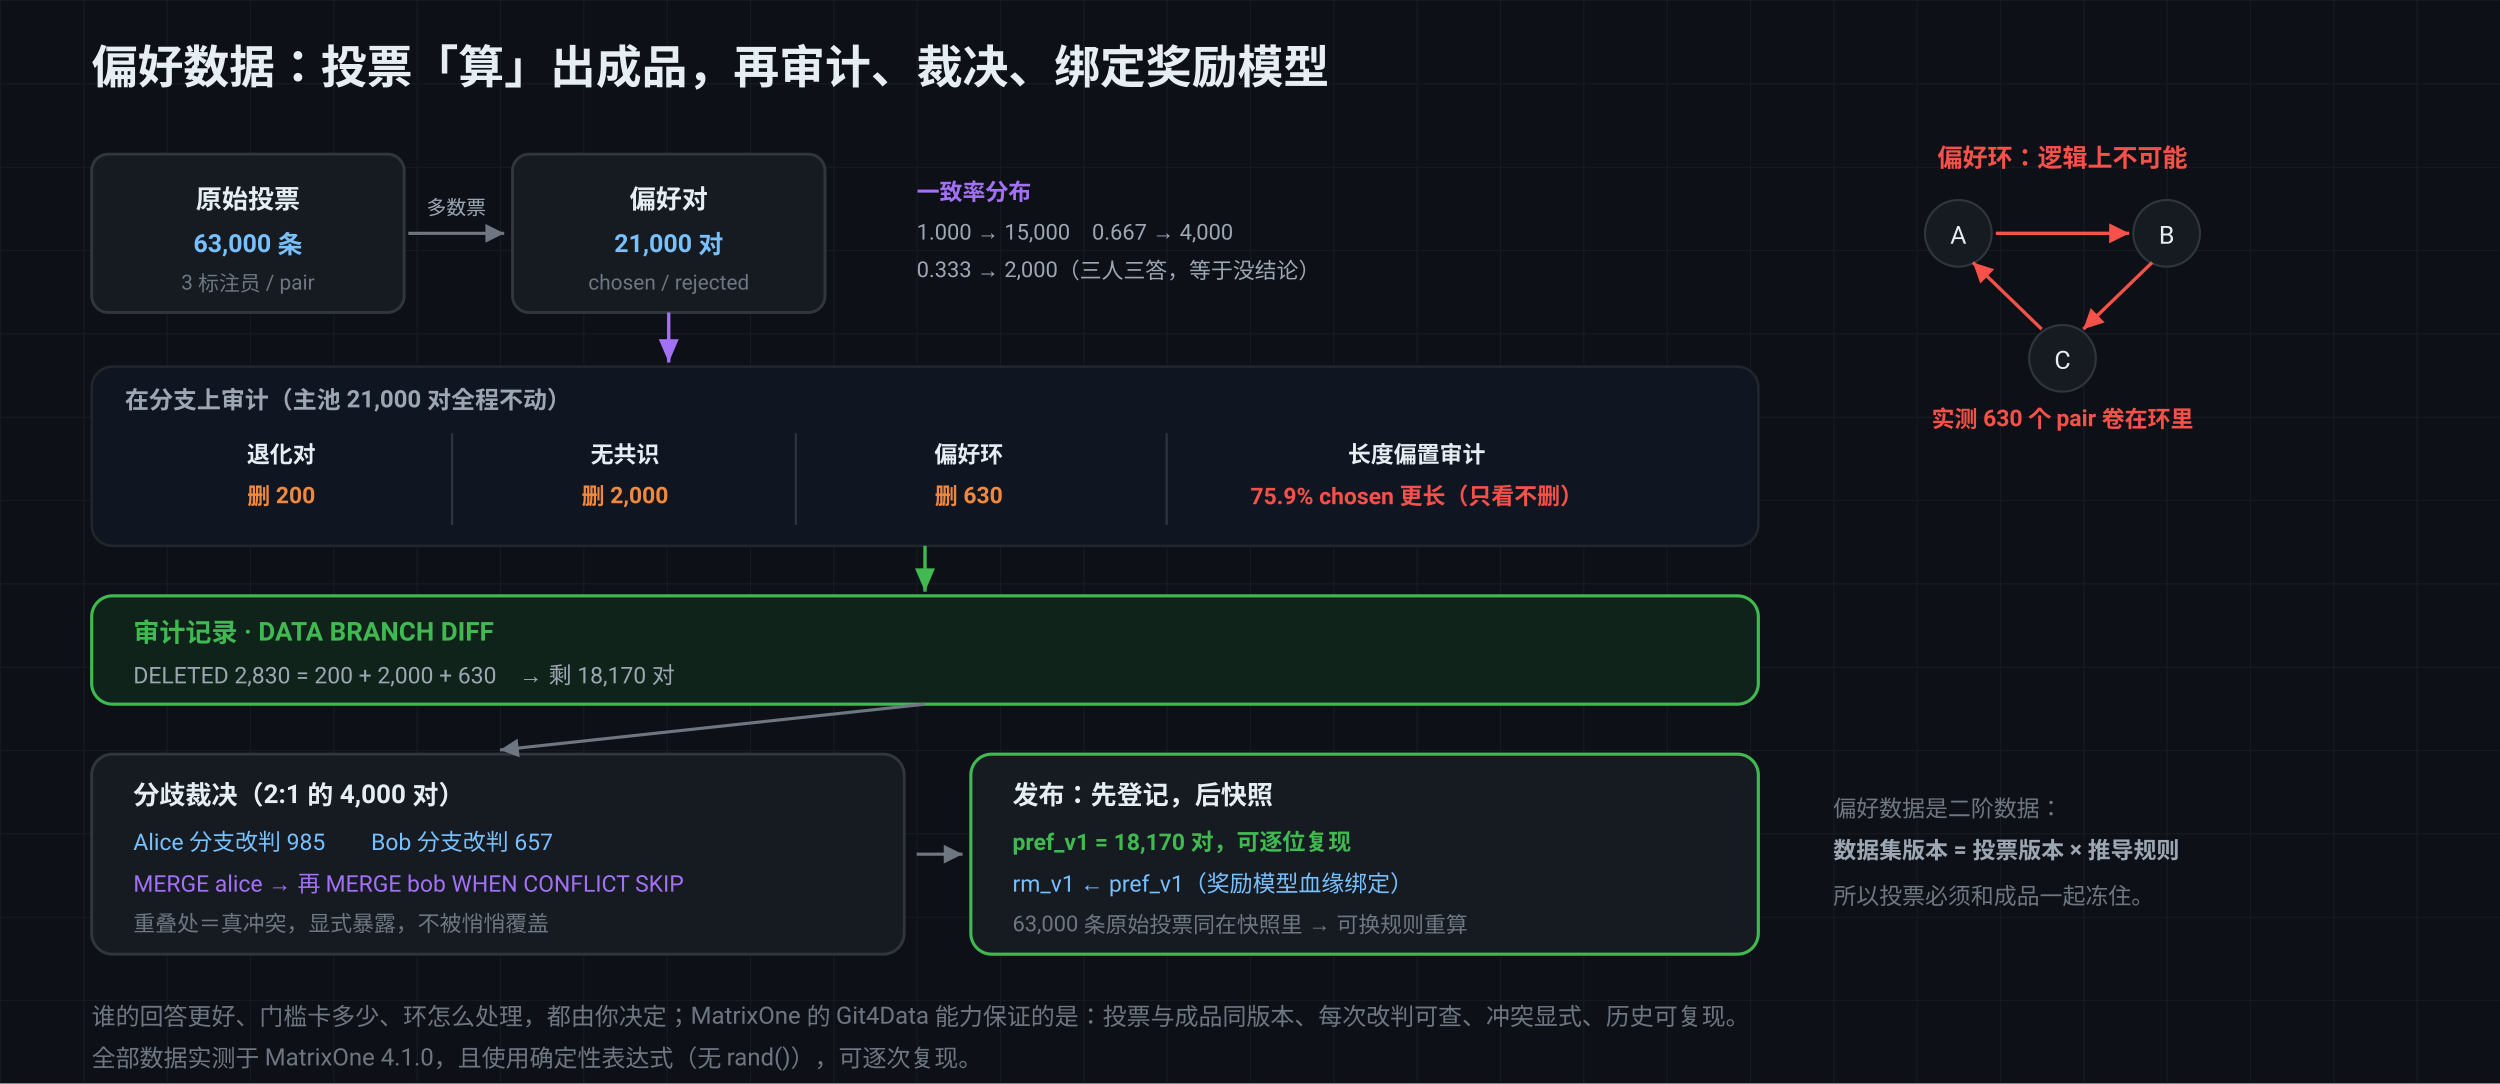
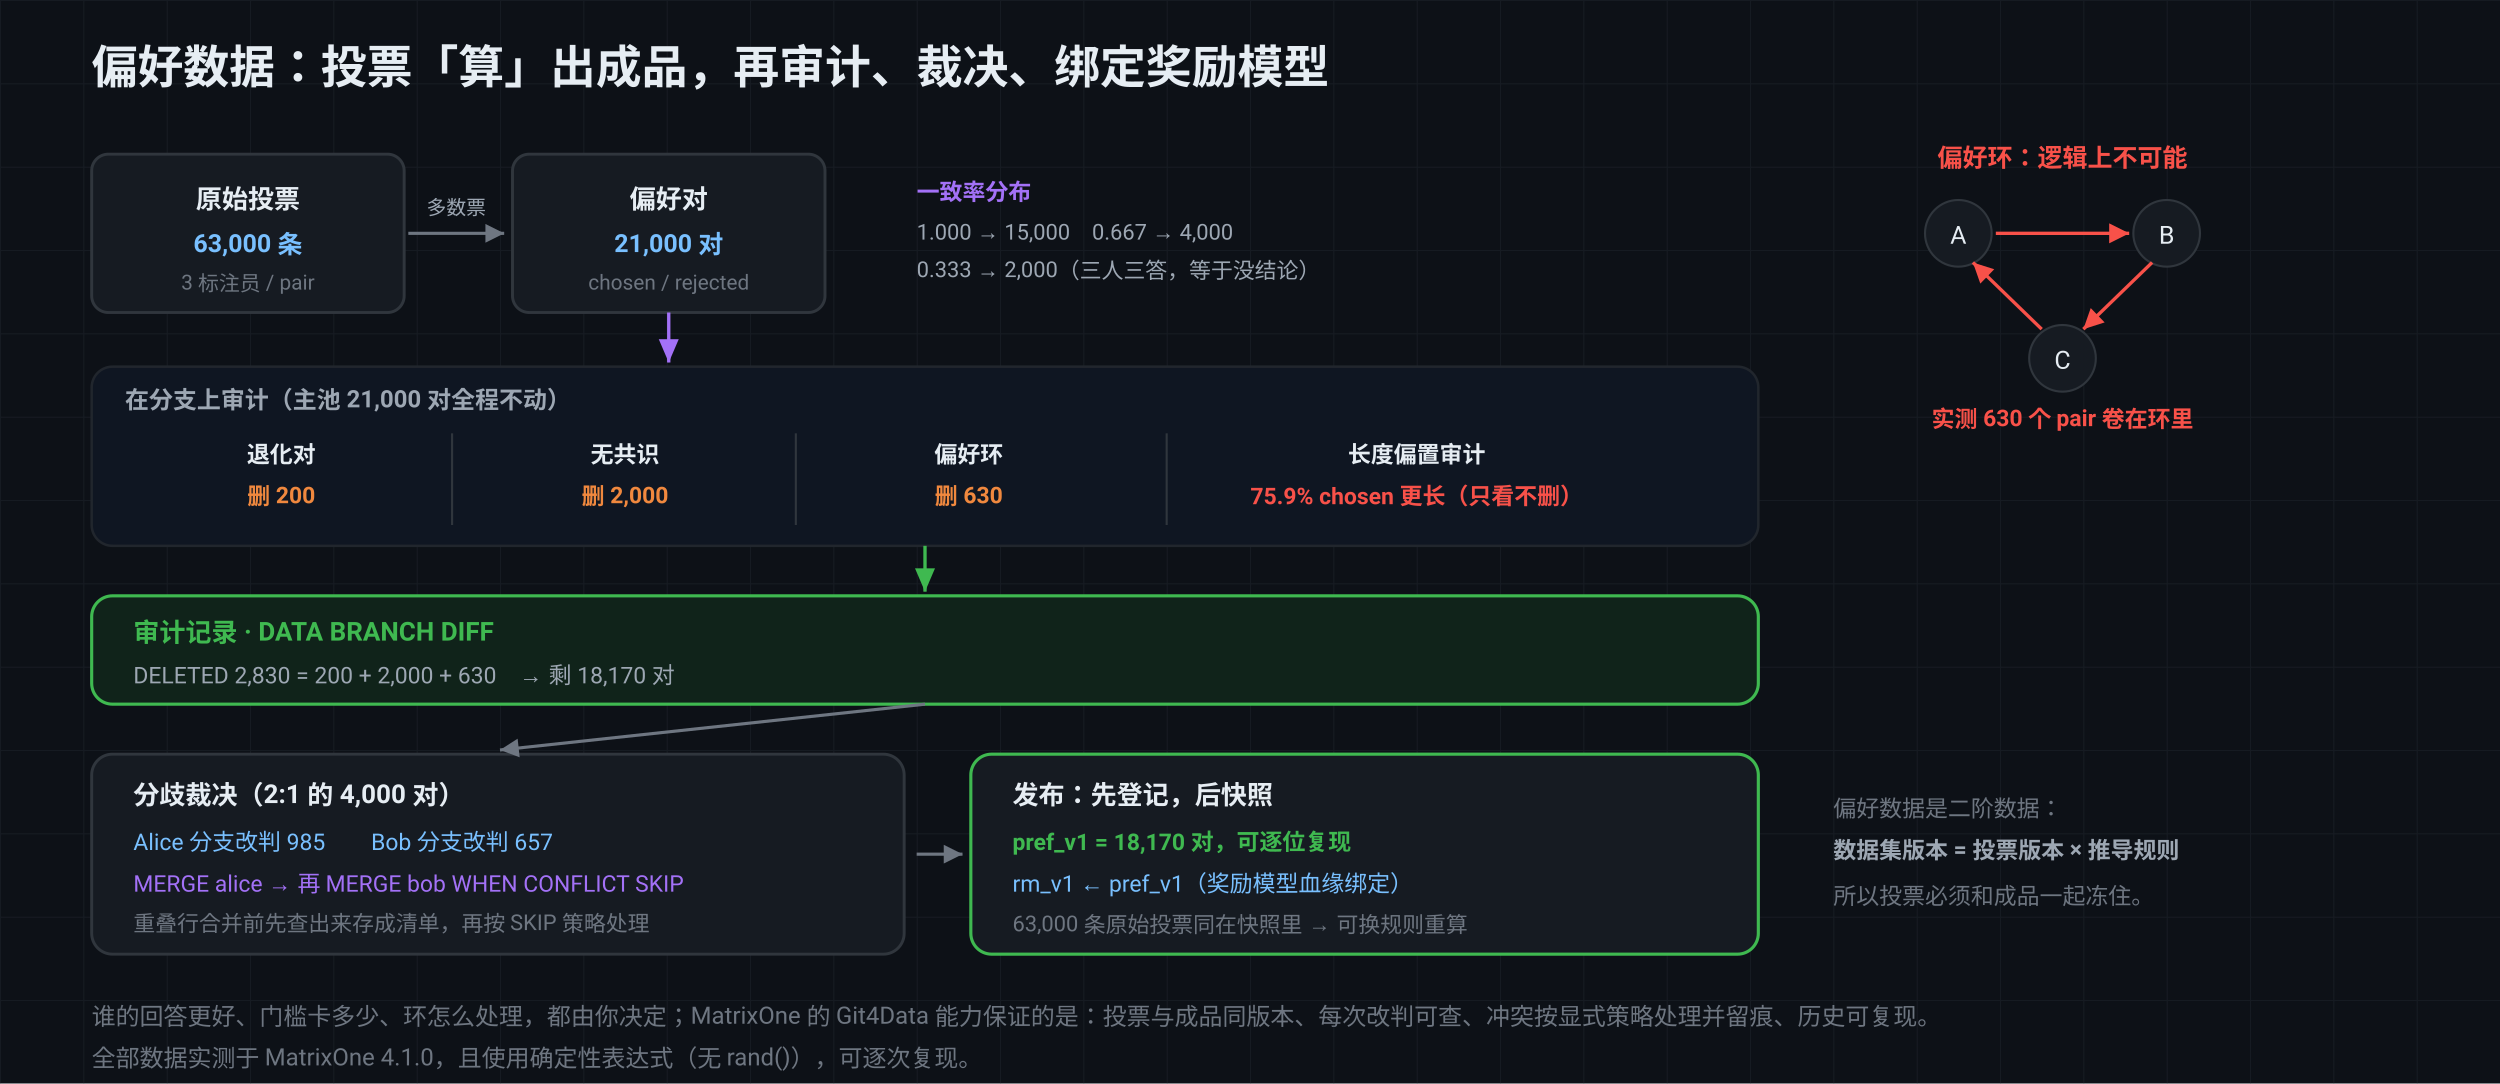
<svg xmlns="http://www.w3.org/2000/svg" viewBox="0 0 1200 520" font-family="-apple-system,'Segoe UI',Roboto,'PingFang SC','Microsoft YaHei',Arial,sans-serif">
  <defs>
    <pattern id="g" width="40" height="40" patternUnits="userSpaceOnUse">
      <path d="M40 0H0V40" fill="none" stroke="#161B22" stroke-width="1" />
    </pattern>
    <marker id="arr" markerWidth="8" markerHeight="8" refX="6" refY="3" orient="auto">
      <path d="M0 0L6 3L0 6Z" fill="#6E7681" />
    </marker>
    <marker id="arrR" markerWidth="8" markerHeight="8" refX="6" refY="3" orient="auto">
      <path d="M0 0L6 3L0 6Z" fill="#F85149" />
    </marker>
    <marker id="arrG" markerWidth="9" markerHeight="9" refX="7" refY="3" orient="auto">
      <path d="M0 0L7 3L0 6Z" fill="#3FB950" />
    </marker>
    <marker id="arrP" markerWidth="9" markerHeight="9" refX="7" refY="3" orient="auto">
      <path d="M0 0L7 3L0 6Z" fill="#A371F7" />
    </marker>
  </defs>
  <rect width="1200" height="520" fill="#0D1117" />
  <rect width="1200" height="520" fill="url(#g)" />
  <text x="44" y="40" fill="#E6EDF3" font-size="22" font-weight="700">偏好数据：投票「算」出成品，再审计、裁决、绑定奖励模型</text>
  <rect x="44" y="74" width="150" height="76" rx="8" fill="#161B22" stroke="#30363D" stroke-width="1.4" />
  <text x="119" y="100" fill="#E6EDF3" font-size="12.5" text-anchor="middle" font-weight="700">原始投票</text>
  <text x="119" y="121" fill="#79C0FF" font-size="12" text-anchor="middle" font-weight="700">63,000 条</text>
  <text x="119" y="139" fill="#6E7681" font-size="10" text-anchor="middle">3 标注员 / pair</text>
  <line x1="196" y1="112" x2="242" y2="112" stroke="#6E7681" stroke-width="1.5" marker-end="url(#arr)" />
  <text x="219" y="103" fill="#9DA7B3" font-size="9.5" text-anchor="middle">多数票</text>
  <rect x="246" y="74" width="150" height="76" rx="8" fill="#161B22" stroke="#30363D" stroke-width="1.4" />
  <text x="321" y="100" fill="#E6EDF3" font-size="12.5" text-anchor="middle" font-weight="700">偏好对</text>
  <text x="321" y="121" fill="#79C0FF" font-size="12" text-anchor="middle" font-weight="700">21,000 对</text>
  <text x="321" y="139" fill="#6E7681" font-size="10" text-anchor="middle">chosen / rejected</text>
  <text x="440" y="96" fill="#A371F7" font-size="11" font-weight="700">一致率分布</text>
  <text x="440" y="115" fill="#9DA7B3" font-size="10.5">1.000 → 15,000　0.667 → 4,000</text>
  <text x="440" y="133" fill="#9DA7B3" font-size="10.5">0.333 → 2,000（三人三答，等于没结论）</text>
  <g transform="translate(880,60)">
    <text x="110" y="20" fill="#F85149" font-size="12" text-anchor="middle" font-weight="700">偏好环：逻辑上不可能</text>
    <circle cx="60" cy="52" r="16" fill="#161B22" stroke="#30363D" />
    <text x="60" y="57" fill="#E6EDF3" font-size="12" text-anchor="middle">A</text>
    <circle cx="160" cy="52" r="16" fill="#161B22" stroke="#30363D" />
    <text x="160" y="57" fill="#E6EDF3" font-size="12" text-anchor="middle">B</text>
    <circle cx="110" cy="112" r="16" fill="#161B22" stroke="#30363D" />
    <text x="110" y="117" fill="#E6EDF3" font-size="12" text-anchor="middle">C</text>
    <line x1="78" y1="52" x2="142" y2="52" stroke="#F85149" stroke-width="1.6" marker-end="url(#arrR)" />
    <line x1="153" y1="66" x2="120" y2="98" stroke="#F85149" stroke-width="1.6" marker-end="url(#arrR)" />
    <line x1="100" y1="98" x2="67" y2="66" stroke="#F85149" stroke-width="1.6" marker-end="url(#arrR)" />
    <text x="110" y="145" fill="#F85149" font-size="11" text-anchor="middle" font-weight="700">实测 630 个 pair 卷在环里</text>
  </g>
  <rect x="44" y="176" width="800" height="86" rx="10" fill="#0F1622" stroke="#21262D" stroke-width="1.2" />
  <text x="60" y="196" fill="#9DA7B3" font-size="11.5" font-weight="700">在分支上审计（主池 21,000 对全程不动）</text>
  <g font-size="11" text-anchor="middle">
    <text x="135" y="222" fill="#E6EDF3" font-weight="700">退化对</text>
    <text x="135" y="242" fill="#F0883E" font-weight="700">删 200</text>
    <text x="300" y="222" fill="#E6EDF3" font-weight="700">无共识</text>
    <text x="300" y="242" fill="#F0883E" font-weight="700">删 2,000</text>
    <text x="465" y="222" fill="#E6EDF3" font-weight="700">偏好环</text>
    <text x="465" y="242" fill="#F0883E" font-weight="700">删 630</text>
    <text x="680" y="222" fill="#E6EDF3" font-weight="700">长度偏置审计</text>
    <text x="680" y="242" fill="#F85149" font-weight="700">75.9% chosen 更长（只看不删）</text>
  </g>
  <g stroke="#30363D" stroke-width="1">
    <line x1="217" y1="208" x2="217" y2="252" />
    <line x1="382" y1="208" x2="382" y2="252" />
    <line x1="560" y1="208" x2="560" y2="252" />
  </g>
  <line x1="321" y1="150" x2="321" y2="174" stroke="#A371F7" stroke-width="1.6" marker-end="url(#arrP)" />
  <rect x="44" y="286" width="800" height="52" rx="10" fill="#10231A" stroke="#3FB950" stroke-width="1.5" />
  <text x="64" y="308" fill="#3FB950" font-size="12.5" font-weight="700">审计记录 · DATA BRANCH DIFF</text>
  <text x="64" y="328" fill="#9DA7B3" font-size="11">DELETED 2,830 = 200 + 2,000 + 630　→ 剩 18,170 对</text>
  <line x1="444" y1="262" x2="444" y2="284" stroke="#3FB950" stroke-width="1.6" marker-end="url(#arrG)" />
  <rect x="44" y="362" width="390" height="96" rx="10" fill="#161B22" stroke="#30363D" stroke-width="1.4" />
  <text x="64" y="386" fill="#E6EDF3" font-size="12.5" font-weight="700">分歧裁决（2:1 的 4,000 对）</text>
  <text x="64" y="408" fill="#79C0FF" font-size="11">Alice 分支改判 985　　Bob 分支改判 657</text>
  <text x="64" y="428" fill="#A371F7" font-size="11">MERGE alice → 再 MERGE bob WHEN CONFLICT SKIP</text>
-   <text x="64" y="447" fill="#6E7681" font-size="10.5">重叠处＝真冲突，显式暴露，不被悄悄覆盖</text>
+   <text x="64" y="447" fill="#6E7681" font-size="10.5">重叠行合并前先查出来存成清单，再按 SKIP 策略处理</text>
  <line x1="444" y1="338" x2="240" y2="360" stroke="#6E7681" stroke-width="1.5" marker-end="url(#arr)" />
  <rect x="466" y="362" width="378" height="96" rx="10" fill="#161B22" stroke="#3FB950" stroke-width="1.5" />
  <text x="486" y="386" fill="#E6EDF3" font-size="12.5" font-weight="700">发布：先登记，后快照</text>
  <text x="486" y="408" fill="#3FB950" font-size="11" font-weight="700">pref_v1 = 18,170 对，可逐位复现</text>
  <text x="486" y="428" fill="#79C0FF" font-size="11">rm_v1 ← pref_v1（奖励模型血缘绑定）</text>
  <text x="486" y="447" fill="#6E7681" font-size="10.5">63,000 条原始投票同在快照里 → 可换规则重算</text>
  <line x1="440" y1="410" x2="462" y2="410" stroke="#6E7681" stroke-width="1.5" marker-end="url(#arr)" />
  <text x="880" y="392" fill="#6E7681" font-size="11">偏好数据是二阶数据：</text>
  <text x="880" y="412" fill="#9DA7B3" font-size="11" font-weight="700">数据集版本 = 投票版本 × 推导规则</text>
  <text x="880" y="434" fill="#6E7681" font-size="11">所以投票必须和成品一起冻住。</text>
-   <text x="44" y="492" fill="#6E7681" font-size="11.5">谁的回答更好、门槛卡多少、环怎么处理，都由你决定；MatrixOne 的 Git4Data 能力保证的是：投票与成品同版本、每次改判可查、冲突显式、历史可复现。</text>
+   <text x="44" y="492" fill="#6E7681" font-size="11.5">谁的回答更好、门槛卡多少、环怎么处理，都由你决定；MatrixOne 的 Git4Data 能力保证的是：投票与成品同版本、每次改判可查、冲突按显式策略处理并留痕、历史可复现。</text>
  <text x="44" y="512" fill="#6E7681" font-size="11.5">全部数据实测于 MatrixOne 4.1.0，且使用确定性表达式（无 rand()），可逐次复现。</text>
</svg>
